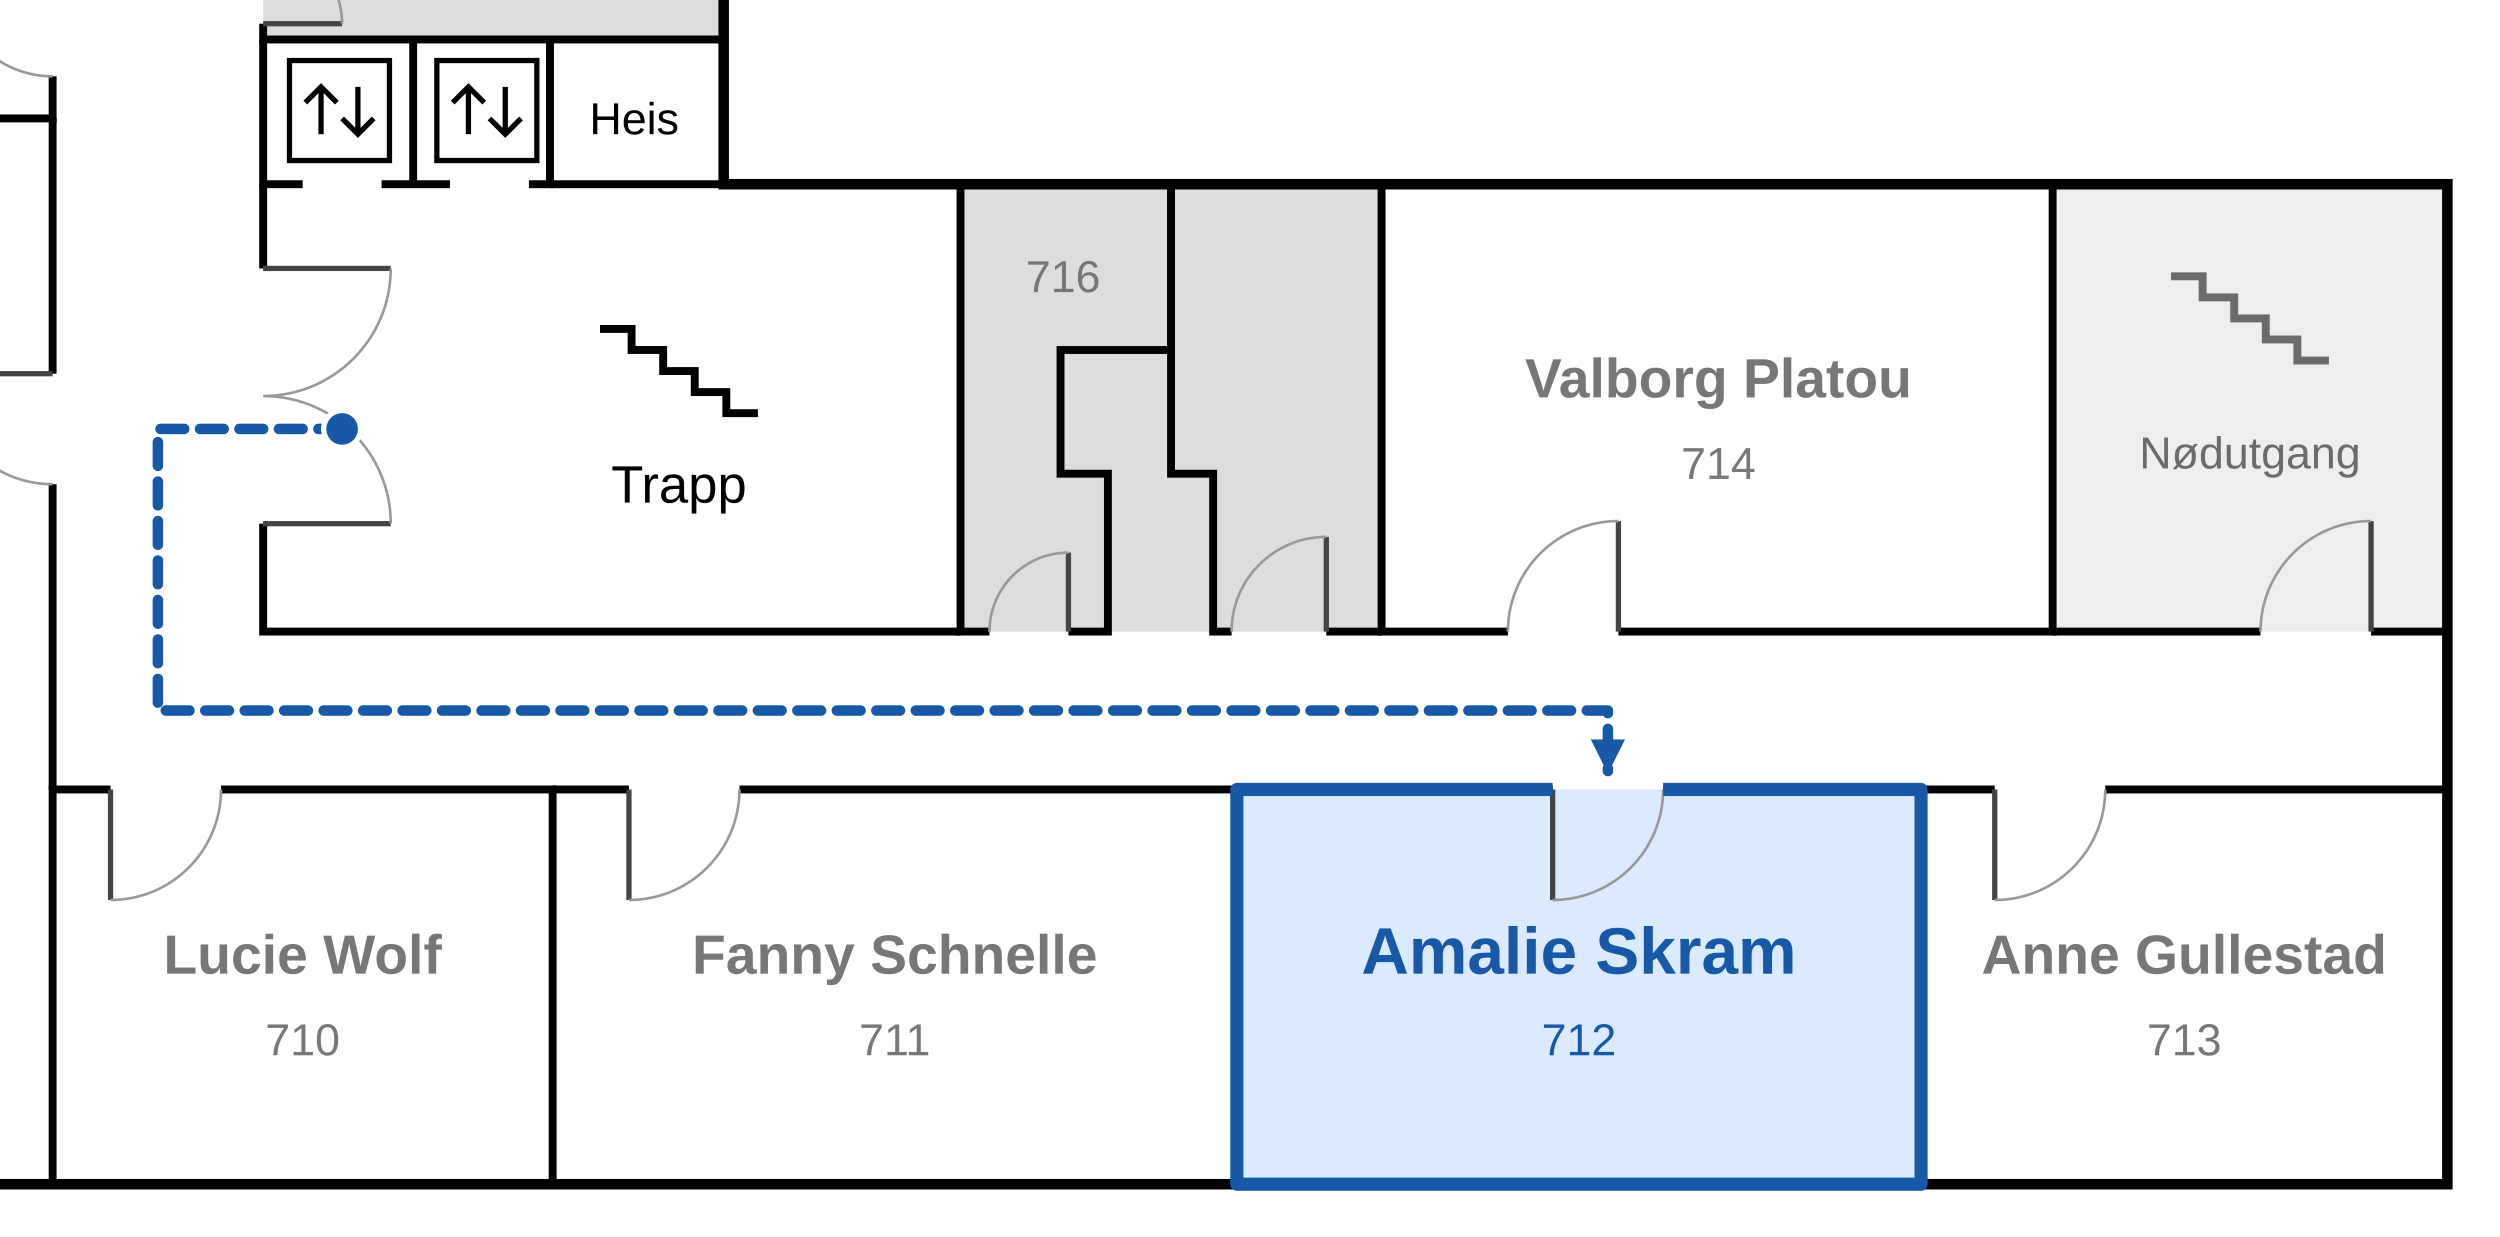
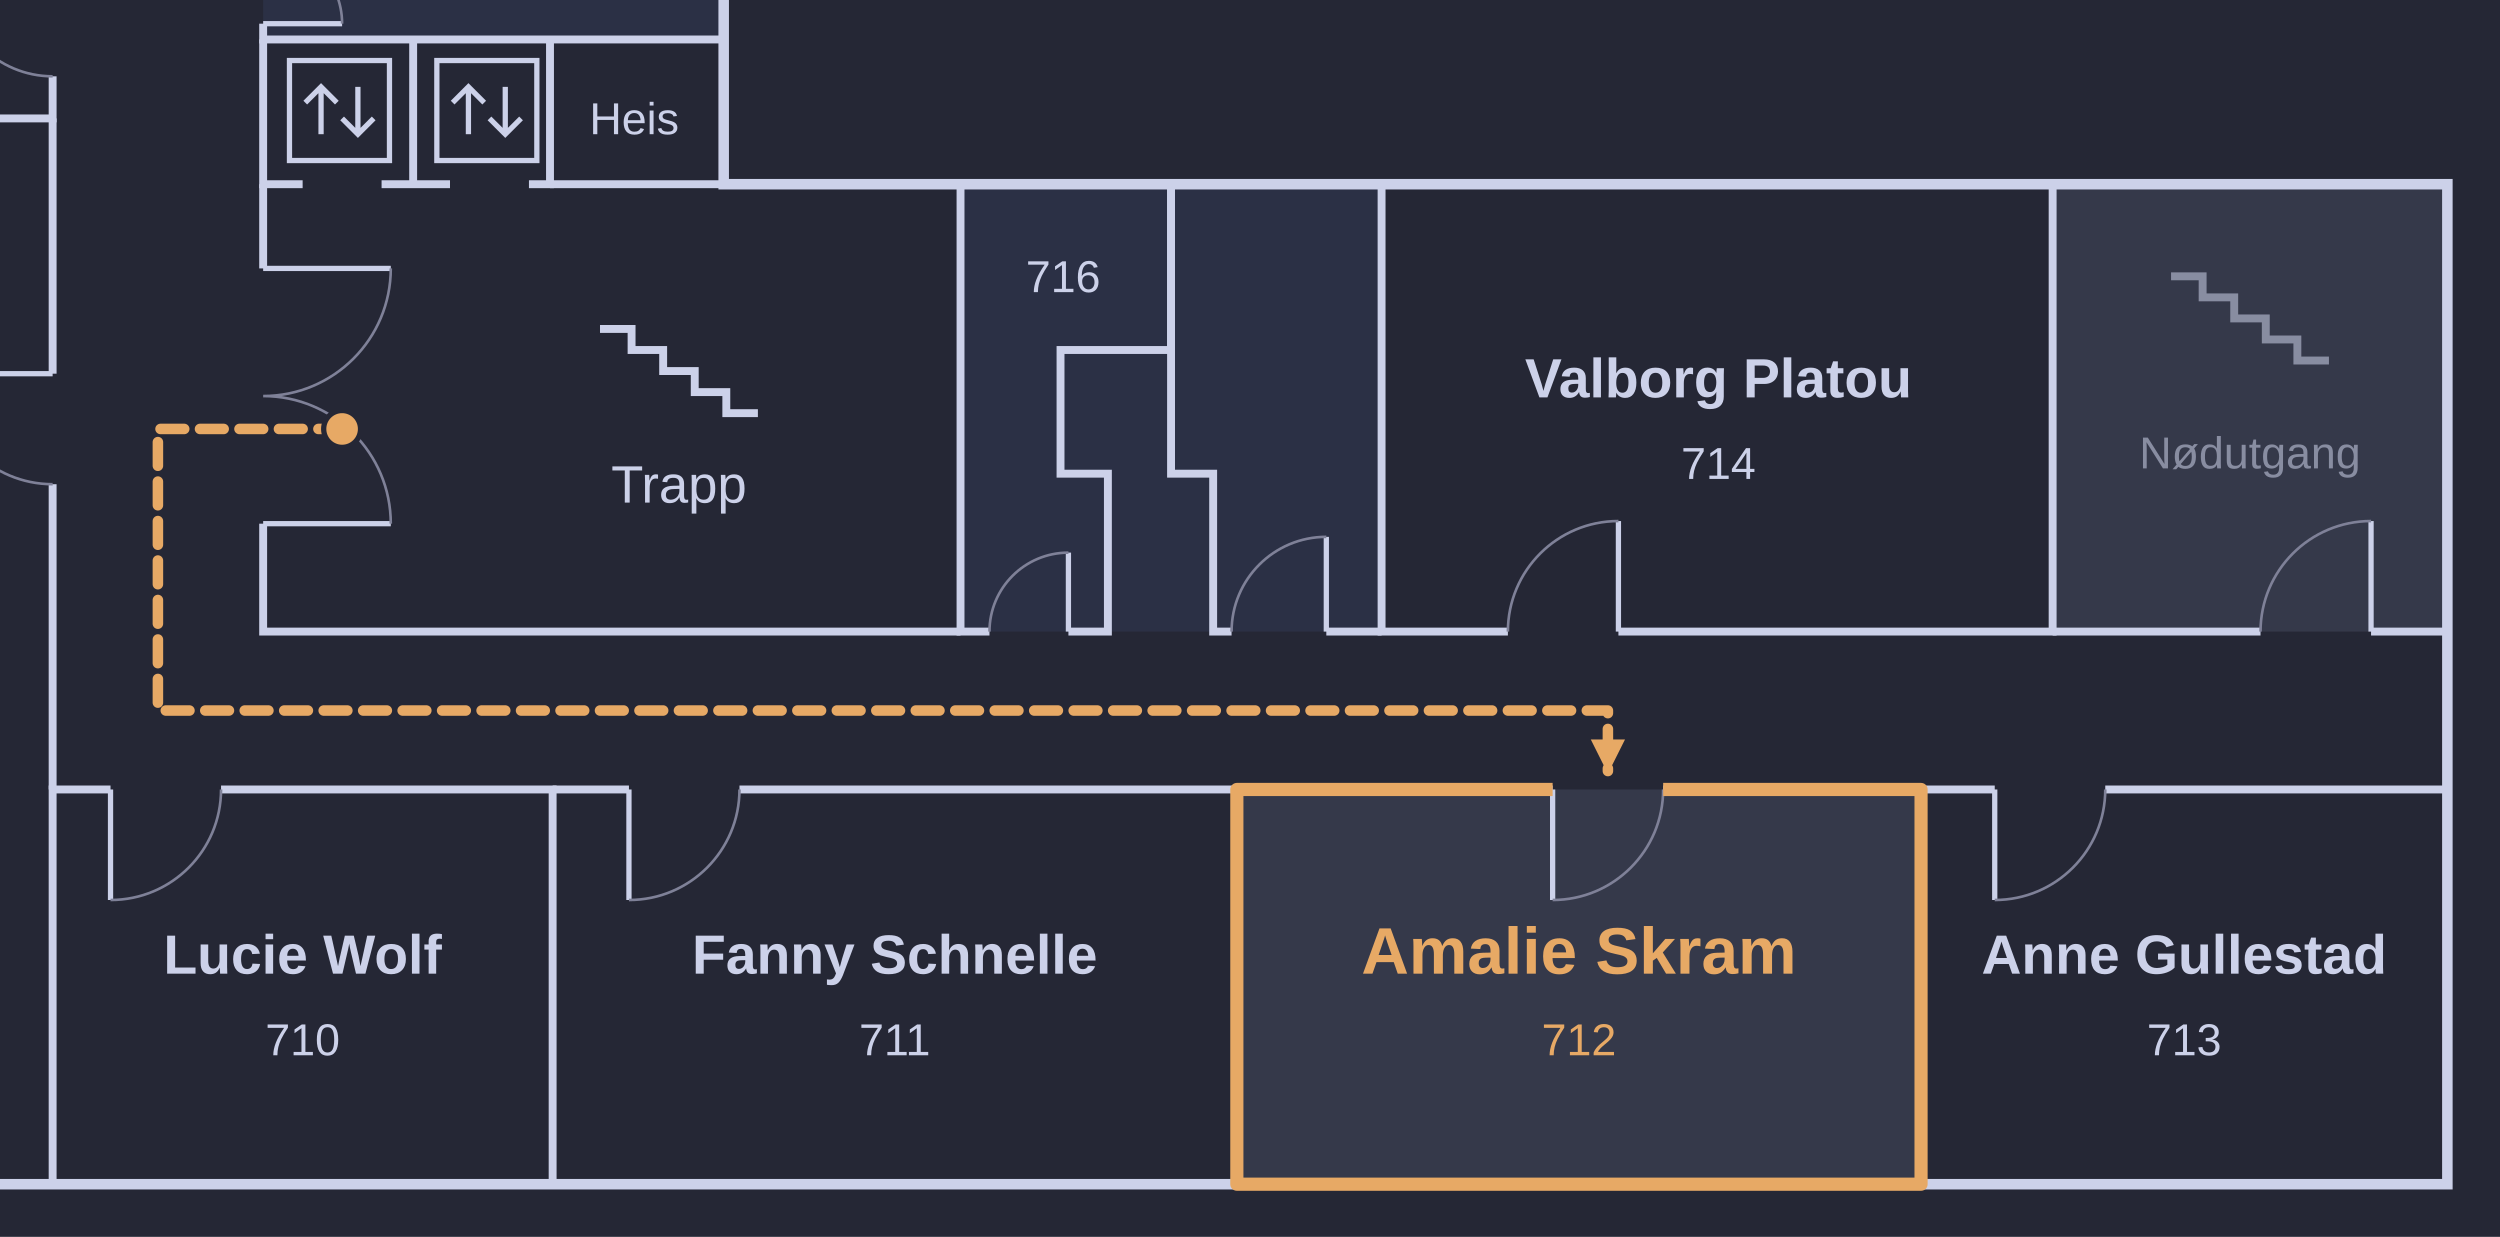
<svg xmlns="http://www.w3.org/2000/svg" xmlns:xlink="http://www.w3.org/1999/xlink" width="950" height="470" viewBox="0 110 950 470" role="img" aria-labelledby="room-712-map-title room-712-map-description" lang="nb">
  <defs>
-     <g id="room-712-stair-symbol" fill="none" stroke="black" stroke-width="3">
+     <g id="room-712-stair-symbol" fill="none" stroke="#ccd1e9" stroke-width="3">
      <path d="M 0,0 H 12 V 8 H 24 V 16 H 36 V 24 H 48 V 32 H 60" />
    </g>
-     <g id="room-712-lift-symbol" fill="none" stroke="black" stroke-width="2">
+     <g id="room-712-lift-symbol" fill="none" stroke="#ccd1e9" stroke-width="2">
      <rect width="38" height="38" />
      <path d="M 12,28 V 10 M 6,16 L 12,10 L 18,16                M 26,10 V 28 M 20,22 L 26,28 L 32,22" />
    </g>
    <clipPath id="room-712-map-crop">
      <rect x="0" y="110" width="950" height="470" />
    </clipPath>
    <marker id="room-712-route-arrow" markerUnits="userSpaceOnUse" markerWidth="13" markerHeight="13" viewBox="0 0 13 13" refX="12" refY="6.5" orient="auto">
-       <path d="M 0,0 L 13,6.5 L 0,13 Z" fill="#1759a6" />
+       <path d="M 0,0 L 13,6.5 L 0,13 Z" fill="#e7a965" />
    </marker>
  </defs>
-   <rect x="0" y="110" width="950" height="470" fill="white" />
+   <rect x="0" y="110" width="950" height="470" fill="#252735" />
  <g clip-path="url(#room-712-map-crop)">
-     <g font-family="Arial, Helvetica, sans-serif" fill="black" transform="translate(-220 -410)">
-       <g id="room-712-service-room-fills" fill="#dddddd">
+     <g font-family="Arial, Helvetica, sans-serif" fill="#ccd1e9" transform="translate(-220 -410)">
+       <g id="room-712-service-room-fills" fill="#2B3045">
        <rect x="585" y="590" width="160" height="170" />
        <rect x="320" y="475" width="175" height="60" />
      </g>
-       <g id="room-712-emergency-stairwell-fills" fill="#eeeeee">
+       <g id="room-712-emergency-stairwell-fills" fill="#35394a">
        <rect x="320" y="110" width="175" height="80" />
        <rect x="1000" y="590" width="150" height="170" />
      </g>
-       <rect id="room-712-destination-fill" x="690" y="820" width="260" height="150" fill="#dbeafe" />
-       <path id="room-712-outer-walls" d="M 50,110 H 495 V 590 H 1150 V 970 H 50 Z" fill="none" stroke="black" stroke-width="4" />
-       <g fill="none" stroke="black" stroke-width="3">
+       <rect id="room-712-destination-fill" x="690" y="820" width="260" height="150" fill="#35394a" />
+       <path id="room-712-outer-walls" d="M 50,110 H 495 V 590 H 1150 V 970 H 50 Z" fill="none" stroke="#ccd1e9" stroke-width="4" />
+       <g fill="none" stroke="#ccd1e9" stroke-width="3">
        <g id="room-712-room-707" data-room-number="707">
          <path d="M 240,110 V 268 M 240,310 V 460 H 50" />
        </g>
        <g id="room-712-room-706" data-room-number="706">
          <path d="M 495,190 H 320 V 268 M 320,310 V 345 H 495" />
        </g>
        <g id="room-712-room-705" data-room-number="705">
          <path d="M 320,345 V 388 M 320,430 V 475 H 495" />
        </g>
        <g id="room-712-room-710" data-room-number="710">
          <path d="M 240,970 V 820 H 262 M 304,820 H 430 V 970" />
        </g>
        <g id="room-712-room-711" data-room-number="711">
          <path d="M 430,820 H 459 M 501,820 H 690 V 970" />
        </g>
        <g id="room-712-room-712" data-room-number="712">
          <path d="M 690,820 H 810 M 852,820 H 950 V 970" />
        </g>
        <g id="room-712-room-713" data-room-number="713">
          <path d="M 950,820 H 978 M 1020,820 H 1150" />
        </g>
        <g id="room-712-room-714" data-room-number="714">
          <path d="M 745,590 V 760 H 793 M 835,760 H 1000 V 590" />
        </g>
        <g id="room-712-room-716" data-room-number="716">
          <path d="M 585,590 V 760 H 596 M 626,760 H 641 V 700                  H 623 V 653 H 665 V 590" />
        </g>
        <g id="room-712-room-709" data-room-number="709">
          <path d="M 240,565 V 662 M 240,704 V 820" />
        </g>
        <g id="room-712-wc-area">
          <path d="M 240,460 V 511 M 240,549 V 565 H 50" />
        </g>
        <g id="room-712-unlabelled-areas">
          <path d="M 320,475 V 499 M 320,529 V 535 H 495" />
          <path d="M 665,590 V 700 H 681 V 760 H 688 M 724,760 H 745" />
        </g>
        <g id="room-712-main-stairwell">
          <path d="M 429,590 H 585 M 320,590 V 622                  M 320,719 V 760 H 585" />
        </g>
        <g id="room-712-lift-area">
          <path d="M 320,535 V 590 H 335 M 365,590 H 391                  M 421,590 H 429 V 535 M 377,535 V 590" />
        </g>
        <g id="room-712-upper-stairwell">
          <path d="M 320,110 V 145 M 320,179 V 190" />
        </g>
        <g id="room-712-right-stairwell">
          <path d="M 1000,760 H 1079 M 1121,760 H 1150" />
        </g>
      </g>
      <g id="room-712-doors" fill="none">
        <g id="room-712-door-707" transform="translate(240 268) rotate(90)">
-           <path d="M 0,0 V 42" stroke="#444444" stroke-width="2" />
-           <path d="M 0,42 A 42,42 0 0 0 42,0" stroke="#999999" stroke-width="1" />
+           <path d="M 0,0 V 42" stroke="#ccd1e9" stroke-width="2" />
+           <path d="M 0,42 A 42,42 0 0 0 42,0" stroke="#7f8198" stroke-width="1" />
        </g>
        <g id="room-712-door-706" transform="translate(320 310) rotate(-90)">
-           <path d="M 0,0 V 42" stroke="#444444" stroke-width="2" />
-           <path d="M 0,42 A 42,42 0 0 0 42,0" stroke="#999999" stroke-width="1" />
+           <path d="M 0,0 V 42" stroke="#ccd1e9" stroke-width="2" />
+           <path d="M 0,42 A 42,42 0 0 0 42,0" stroke="#7f8198" stroke-width="1" />
        </g>
        <g id="room-712-door-705" transform="translate(320 430) rotate(-90)">
-           <path d="M 0,0 V 42" stroke="#444444" stroke-width="2" />
-           <path d="M 0,42 A 42,42 0 0 0 42,0" stroke="#999999" stroke-width="1" />
+           <path d="M 0,0 V 42" stroke="#ccd1e9" stroke-width="2" />
+           <path d="M 0,42 A 42,42 0 0 0 42,0" stroke="#7f8198" stroke-width="1" />
        </g>
        <g id="room-712-door-709-upper" transform="translate(240 662) rotate(90)">
-           <path d="M 0,0 V 42" stroke="#444444" stroke-width="2" />
-           <path d="M 0,42 A 42,42 0 0 0 42,0" stroke="#999999" stroke-width="1" />
+           <path d="M 0,0 V 42" stroke="#ccd1e9" stroke-width="2" />
+           <path d="M 0,42 A 42,42 0 0 0 42,0" stroke="#7f8198" stroke-width="1" />
        </g>
        <g id="room-712-door-wc" transform="translate(240 511) rotate(90)">
-           <path d="M 0,0 V 38" stroke="#444444" stroke-width="2" />
-           <path d="M 0,38 A 38,38 0 0 0 38,0" stroke="#999999" stroke-width="1" />
+           <path d="M 0,0 V 38" stroke="#ccd1e9" stroke-width="2" />
+           <path d="M 0,38 A 38,38 0 0 0 38,0" stroke="#7f8198" stroke-width="1" />
        </g>
        <g id="room-712-door-710" transform="translate(262 820) rotate(0)">
-           <path d="M 0,0 V 42" stroke="#444444" stroke-width="2" />
-           <path d="M 0,42 A 42,42 0 0 0 42,0" stroke="#999999" stroke-width="1" />
+           <path d="M 0,0 V 42" stroke="#ccd1e9" stroke-width="2" />
+           <path d="M 0,42 A 42,42 0 0 0 42,0" stroke="#7f8198" stroke-width="1" />
        </g>
        <g id="room-712-door-711" transform="translate(459 820) rotate(0)">
-           <path d="M 0,0 V 42" stroke="#444444" stroke-width="2" />
-           <path d="M 0,42 A 42,42 0 0 0 42,0" stroke="#999999" stroke-width="1" />
+           <path d="M 0,0 V 42" stroke="#ccd1e9" stroke-width="2" />
+           <path d="M 0,42 A 42,42 0 0 0 42,0" stroke="#7f8198" stroke-width="1" />
        </g>
        <g id="room-712-door-712" transform="translate(810 820) rotate(0)">
-           <path d="M 0,0 V 42" stroke="#444444" stroke-width="2" />
-           <path d="M 0,42 A 42,42 0 0 0 42,0" stroke="#999999" stroke-width="1" />
+           <path d="M 0,0 V 42" stroke="#ccd1e9" stroke-width="2" />
+           <path d="M 0,42 A 42,42 0 0 0 42,0" stroke="#7f8198" stroke-width="1" />
        </g>
        <g id="room-712-door-713" transform="translate(978 820) rotate(0)">
-           <path d="M 0,0 V 42" stroke="#444444" stroke-width="2" />
-           <path d="M 0,42 A 42,42 0 0 0 42,0" stroke="#999999" stroke-width="1" />
+           <path d="M 0,0 V 42" stroke="#ccd1e9" stroke-width="2" />
+           <path d="M 0,42 A 42,42 0 0 0 42,0" stroke="#7f8198" stroke-width="1" />
        </g>
        <g id="room-712-door-714-left" transform="translate(835 760) rotate(180)">
-           <path d="M 0,0 V 42" stroke="#444444" stroke-width="2" />
-           <path d="M 0,42 A 42,42 0 0 0 42,0" stroke="#999999" stroke-width="1" />
+           <path d="M 0,0 V 42" stroke="#ccd1e9" stroke-width="2" />
+           <path d="M 0,42 A 42,42 0 0 0 42,0" stroke="#7f8198" stroke-width="1" />
        </g>
        <g id="room-712-door-716" transform="translate(626 760) rotate(180)">
-           <path d="M 0,0 V 30" stroke="#444444" stroke-width="2" />
-           <path d="M 0,30 A 30,30 0 0 0 30,0" stroke="#999999" stroke-width="1" />
+           <path d="M 0,0 V 30" stroke="#ccd1e9" stroke-width="2" />
+           <path d="M 0,30 A 30,30 0 0 0 30,0" stroke="#7f8198" stroke-width="1" />
        </g>
        <g id="room-712-door-service-by-714" transform="translate(724 760) rotate(180)">
-           <path d="M 0,0 V 36" stroke="#444444" stroke-width="2" />
-           <path d="M 0,36 A 36,36 0 0 0 36,0" stroke="#999999" stroke-width="1" />
+           <path d="M 0,0 V 36" stroke="#ccd1e9" stroke-width="2" />
+           <path d="M 0,36 A 36,36 0 0 0 36,0" stroke="#7f8198" stroke-width="1" />
        </g>
        <g id="room-712-door-service-by-705" transform="translate(320 529) rotate(-90)">
-           <path d="M 0,0 V 30" stroke="#444444" stroke-width="2" />
-           <path d="M 0,30 A 30,30 0 0 0 30,0" stroke="#999999" stroke-width="1" />
+           <path d="M 0,0 V 30" stroke="#ccd1e9" stroke-width="2" />
+           <path d="M 0,30 A 30,30 0 0 0 30,0" stroke="#7f8198" stroke-width="1" />
        </g>
        <g id="room-712-door-upper-emergency" transform="translate(320 179) rotate(-90)">
-           <path d="M 0,0 V 34" stroke="#444444" stroke-width="2" />
-           <path d="M 0,34 A 34,34 0 0 0 34,0" stroke="#999999" stroke-width="1" />
+           <path d="M 0,0 V 34" stroke="#ccd1e9" stroke-width="2" />
+           <path d="M 0,34 A 34,34 0 0 0 34,0" stroke="#7f8198" stroke-width="1" />
        </g>
        <g id="room-712-door-right-emergency" transform="translate(1121 760) rotate(180)">
-           <path d="M 0,0 V 42" stroke="#444444" stroke-width="2" />
-           <path d="M 0,42 A 42,42 0 0 0 42,0" stroke="#999999" stroke-width="1" />
+           <path d="M 0,0 V 42" stroke="#ccd1e9" stroke-width="2" />
+           <path d="M 0,42 A 42,42 0 0 0 42,0" stroke="#7f8198" stroke-width="1" />
        </g>
        <g id="room-712-main-stairwell-double-door">
-           <path d="M 320,622 H 368.5 M 320,719 H 368.5" stroke="#444444" stroke-width="2" />
-           <path d="M 368.5,622 A 48.5,48.5 0 0 1 320,670.5 M 368.5,719 A 48.5,48.5 0 0 0 320,670.5" stroke="#999999" stroke-width="1" />
-         </g>
-       </g>
-       <path id="room-712-destination-outline" d="M 810,820 H 690 V 970 H 950 V 820 H 852" fill="none" stroke="#1759a6" stroke-width="5" stroke-linejoin="round" />
-       <g id="room-712-room-labels" font-size="21" text-anchor="middle" fill="#777777">
+           <path d="M 320,622 H 368.5 M 320,719 H 368.5" stroke="#ccd1e9" stroke-width="2" />
+           <path d="M 368.5,622 A 48.5,48.5 0 0 1 320,670.5 M 368.5,719 A 48.5,48.5 0 0 0 320,670.5" stroke="#7f8198" stroke-width="1" />
+         </g>
+       </g>
+       <path id="room-712-destination-outline" d="M 810,820 H 690 V 970 H 950 V 820 H 852" fill="none" stroke="#e7a965" stroke-width="5" stroke-linejoin="round" />
+       <g id="room-712-room-labels" font-size="21" text-anchor="middle" fill="#ccd1e9">
        <g id="room-712-label-707">
          <text x="145" y="266" font-weight="bold">
            <tspan x="145" dy="0">Torborg</tspan>
            <tspan x="145" dy="27">Nedraas</tspan>
          </text>
          <text x="145" y="324" font-size="17">707</text>
        </g>
        <g id="room-712-label-706">
          <text x="408" y="247" font-weight="bold">
            <tspan x="408" dy="0">Marie</tspan>
            <tspan x="408" dy="27">Monsen</tspan>
          </text>
          <text x="408" y="305" font-size="17">706</text>
        </g>
        <g id="room-712-label-705">
          <text x="408" y="385" font-weight="bold">
            <tspan x="408" dy="0">Amalie</tspan>
            <tspan x="408" dy="27">Hansen</tspan>
          </text>
          <text x="408" y="443" font-size="17">705</text>
        </g>
        <g id="room-712-label-710">
          <text x="335" y="890" font-weight="bold">
            <tspan x="335" dy="0">Lucie Wolf</tspan>
          </text>
          <text x="335" y="921" font-size="17">710</text>
        </g>
        <g id="room-712-label-711">
          <text x="560" y="890" font-weight="bold">
            <tspan x="560" dy="0">Fanny Schnelle</tspan>
          </text>
          <text x="560" y="921" font-size="17">711</text>
        </g>
-         <g id="room-712-label-712" fill="#1759a6" font-size="25">
+         <g id="room-712-label-712" fill="#e7a965" font-size="25">
          <text x="820" y="890" font-weight="bold">
            <tspan x="820" dy="0">Amalie Skram</tspan>
          </text>
          <text x="820" y="921" font-size="17">712</text>
        </g>
        <g id="room-712-label-713">
          <text x="1050" y="890" font-weight="bold">
            <tspan x="1050" dy="0">Anne Gullestad</tspan>
          </text>
          <text x="1050" y="921" font-size="17">713</text>
        </g>
        <g id="room-712-label-714">
          <text x="873" y="671" font-weight="bold">
            <tspan x="873" dy="0">Valborg Platou</tspan>
          </text>
          <text x="873" y="702" font-size="17">714</text>
        </g>
-         <text id="room-712-label-716" x="624" y="631" font-size="17" fill="#777777">716</text>
+         <text id="room-712-label-716" x="624" y="631" font-size="17" fill="#ccd1e9">716</text>
      </g>
      <g id="room-712-stairs-and-lifts" font-size="20" text-anchor="middle">
        <g id="room-712-upper-emergency-exit" opacity="0.55">
          <use xlink:href="#room-712-stair-symbol" x="379" y="121" />
          <text x="408" y="179" font-size="17">Nødutgang</text>
        </g>
        <use xlink:href="#room-712-lift-symbol" x="330" y="543" />
        <use xlink:href="#room-712-lift-symbol" x="386" y="543" />
        <text x="461" y="571" font-size="17">Heis</text>
        <use xlink:href="#room-712-stair-symbol" x="448" y="645" />
        <text x="478" y="711">Trapp</text>
        <g id="room-712-right-emergency-exit" opacity="0.55">
          <use xlink:href="#room-712-stair-symbol" x="1045" y="625" />
          <text x="1075" y="698" font-size="17">Nødutgang</text>
        </g>
      </g>
      <g id="room-712-route" fill="none" stroke-linejoin="round" stroke-linecap="round">
-         <path d="M 350,683 H 280 V 790 H 831 V 813" stroke="white" stroke-width="8" />
-         <path d="M 350,683 H 280 V 790 H 831 V 813" stroke="#1759a6" stroke-width="4" stroke-dasharray="9 6" marker-end="url(#room-712-route-arrow)" />
-         <circle cx="350" cy="683" r="7" fill="#1759a6" stroke="white" stroke-width="2" />
+         <path d="M 350,683 H 280 V 790 H 831 V 813" stroke="#252735" stroke-width="8" />
+         <path d="M 350,683 H 280 V 790 H 831 V 813" stroke="#e7a965" stroke-width="4" stroke-dasharray="9 6" marker-end="url(#room-712-route-arrow)" />
+         <circle cx="350" cy="683" r="7" fill="#e7a965" stroke="#252735" stroke-width="2" />
      </g>
    </g>
  </g>
</svg>
